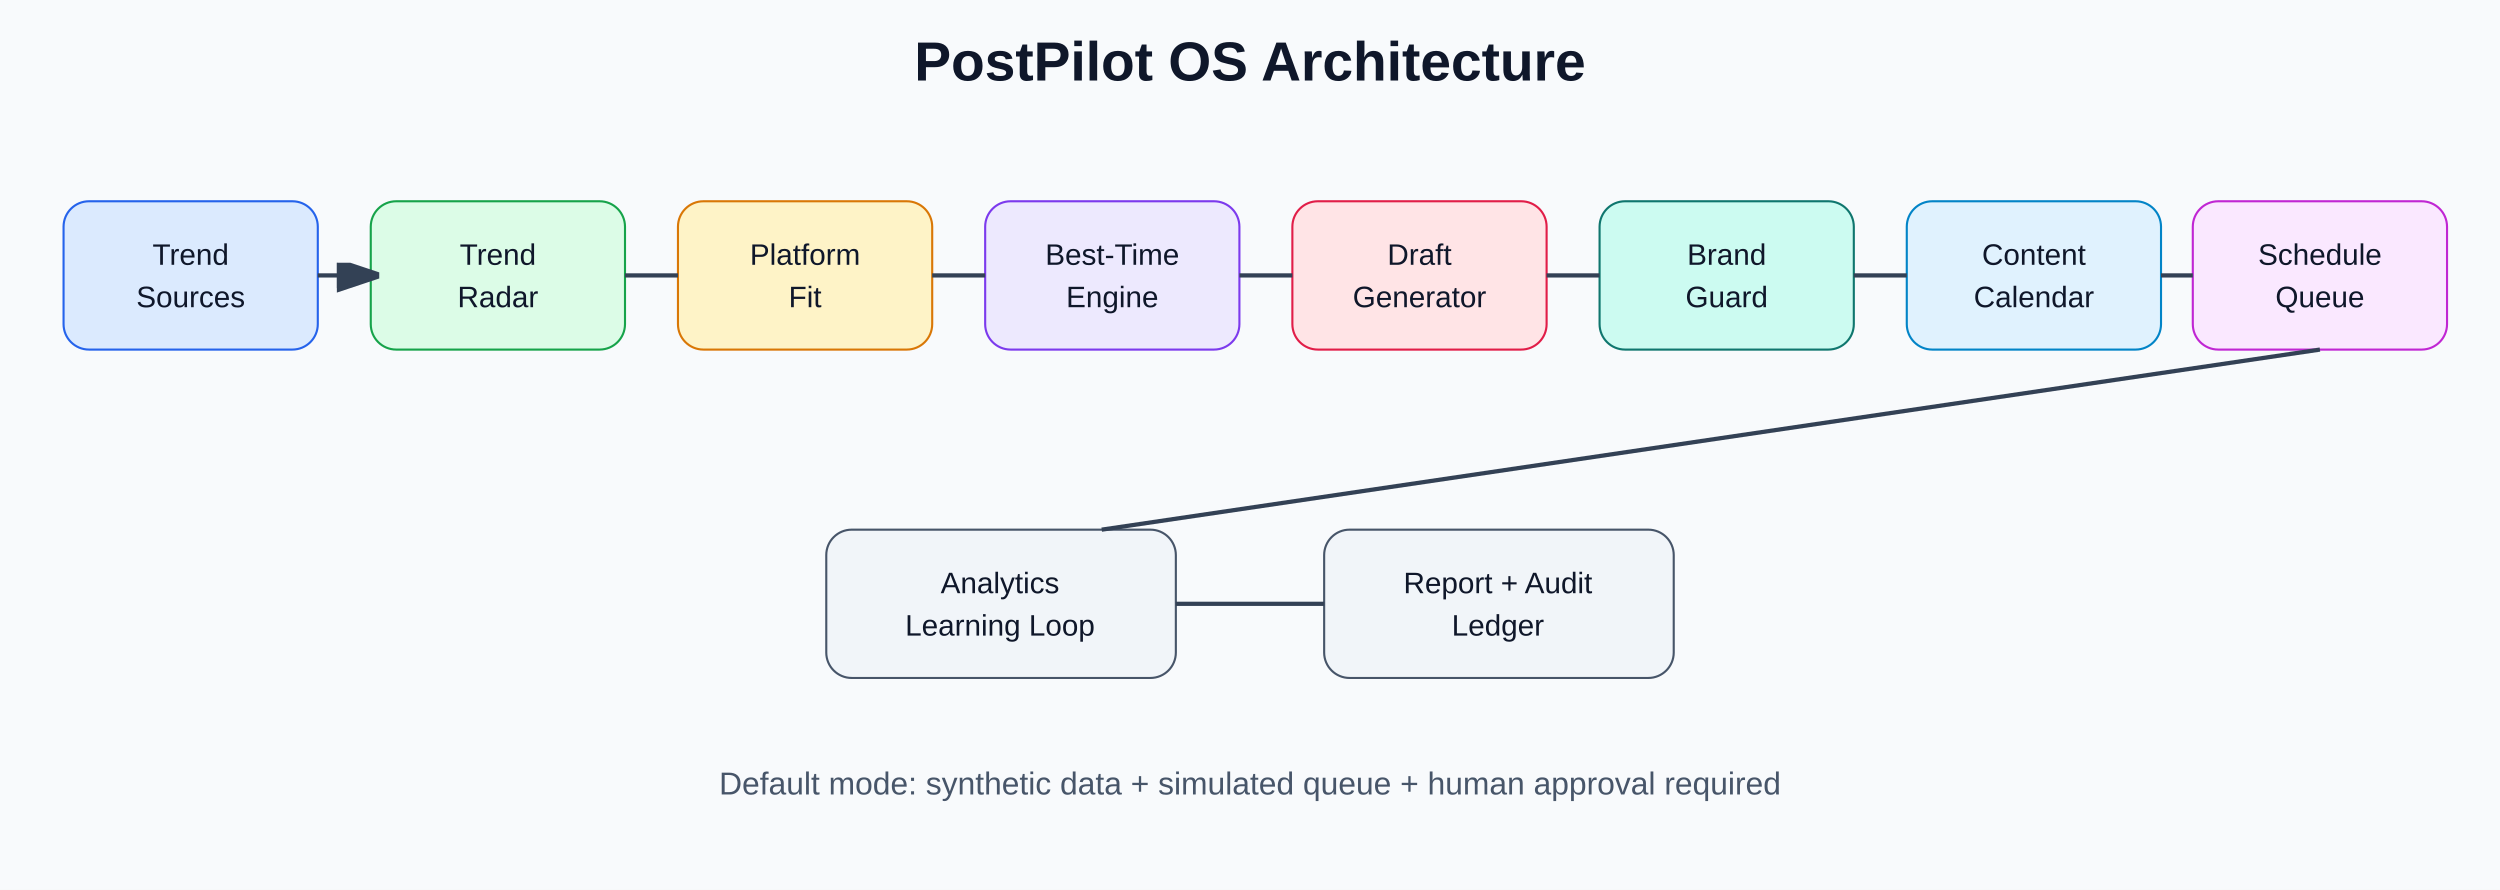
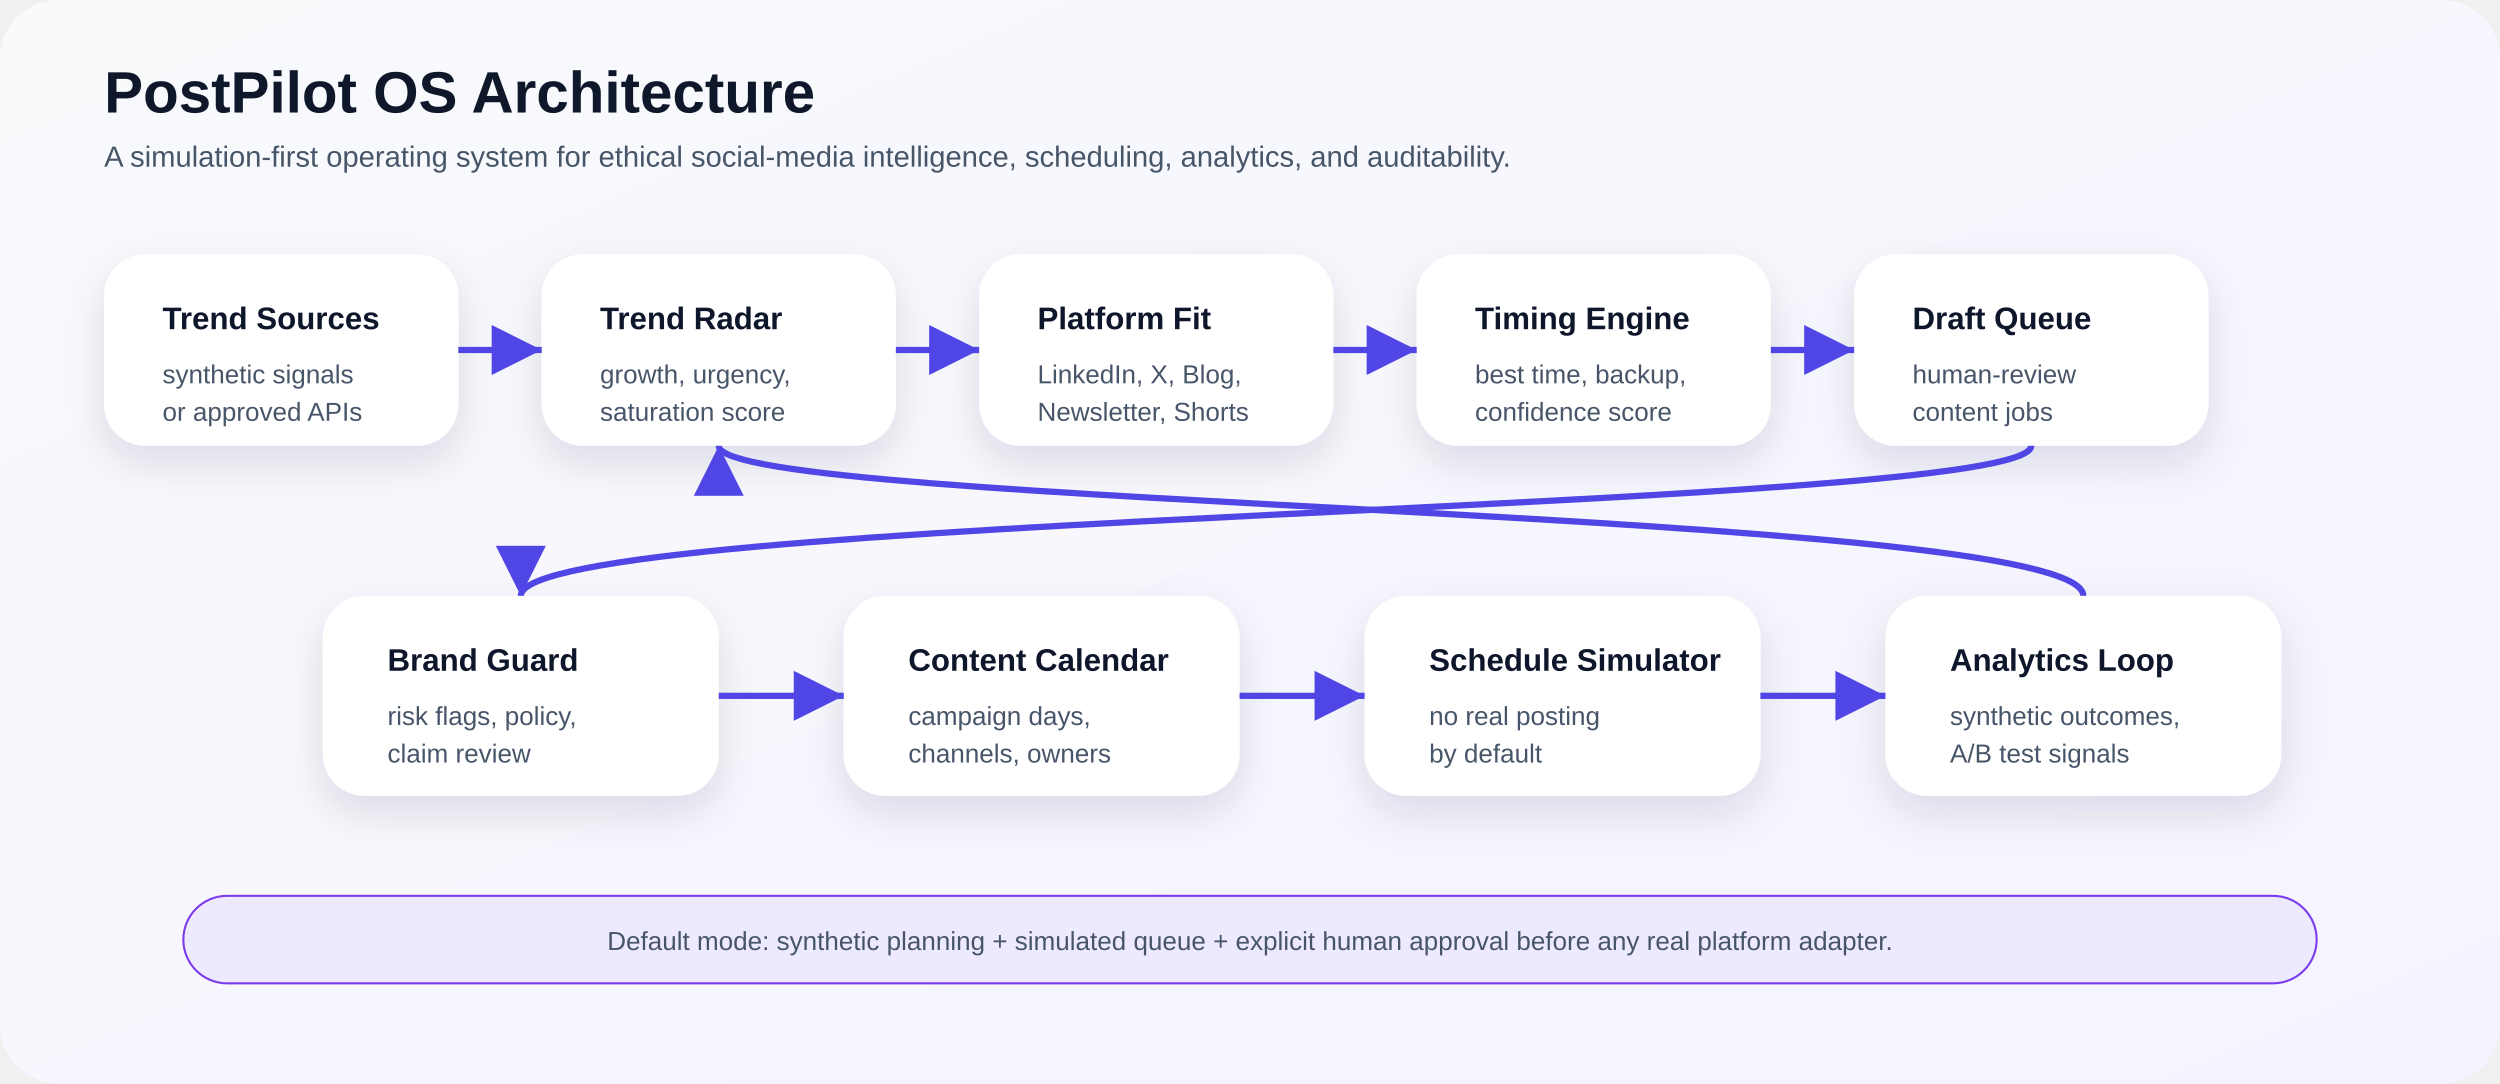
- <svg xmlns="http://www.w3.org/2000/svg" width="1180" height="420" viewBox="0 0 1180 420">
-   <rect width="1180" height="420" fill="#f8fafc" />
-   <text x="590" y="38" text-anchor="middle" font-family="Arial" font-size="26" font-weight="700" fill="#0f172a">PostPilot OS Architecture</text>
-   <g font-family="Arial" font-size="14" fill="#0f172a">
-     <rect x="30" y="95" width="120" height="70" rx="12" fill="#dbeafe" stroke="#2563eb" />
-     <text x="90" y="125" text-anchor="middle">Trend</text>
-     <text x="90" y="145" text-anchor="middle">Sources</text>
-     <rect x="175" y="95" width="120" height="70" rx="12" fill="#dcfce7" stroke="#16a34a" />
-     <text x="235" y="125" text-anchor="middle">Trend</text>
-     <text x="235" y="145" text-anchor="middle">Radar</text>
-     <rect x="320" y="95" width="120" height="70" rx="12" fill="#fef3c7" stroke="#d97706" />
-     <text x="380" y="125" text-anchor="middle">Platform</text>
-     <text x="380" y="145" text-anchor="middle">Fit</text>
-     <rect x="465" y="95" width="120" height="70" rx="12" fill="#ede9fe" stroke="#7c3aed" />
-     <text x="525" y="125" text-anchor="middle">Best-Time</text>
-     <text x="525" y="145" text-anchor="middle">Engine</text>
-     <rect x="610" y="95" width="120" height="70" rx="12" fill="#ffe4e6" stroke="#e11d48" />
-     <text x="670" y="125" text-anchor="middle">Draft</text>
-     <text x="670" y="145" text-anchor="middle">Generator</text>
-     <rect x="755" y="95" width="120" height="70" rx="12" fill="#ccfbf1" stroke="#0f766e" />
-     <text x="815" y="125" text-anchor="middle">Brand</text>
-     <text x="815" y="145" text-anchor="middle">Guard</text>
-     <rect x="900" y="95" width="120" height="70" rx="12" fill="#e0f2fe" stroke="#0284c7" />
-     <text x="960" y="125" text-anchor="middle">Content</text>
-     <text x="960" y="145" text-anchor="middle">Calendar</text>
-     <rect x="1035" y="95" width="120" height="70" rx="12" fill="#fae8ff" stroke="#c026d3" />
-     <text x="1095" y="125" text-anchor="middle">Schedule</text>
-     <text x="1095" y="145" text-anchor="middle">Queue</text>
-     <rect x="390" y="250" width="165" height="70" rx="12" fill="#f1f5f9" stroke="#475569" />
-     <text x="472" y="280" text-anchor="middle">Analytics</text>
-     <text x="472" y="300" text-anchor="middle">Learning Loop</text>
-     <rect x="625" y="250" width="165" height="70" rx="12" fill="#f1f5f9" stroke="#475569" />
-     <text x="707" y="280" text-anchor="middle">Report + Audit</text>
-     <text x="707" y="300" text-anchor="middle">Ledger</text>
+ <svg xmlns="http://www.w3.org/2000/svg" width="1200" height="520" viewBox="0 0 1200 520" role="img" aria-label="PostPilot OS architecture">
+   <defs>
+     <linearGradient id="bg" x1="0" y1="0" x2="1" y2="1">
+       <stop offset="0%" stop-color="#f8fafc" />
+       <stop offset="100%" stop-color="#f5f3ff" />
+     </linearGradient>
+     <marker id="arrow" markerWidth="12" markerHeight="12" refX="10" refY="6" orient="auto">
+       <path d="M2,2 L10,6 L2,10 z" fill="#4f46e5" />
+     </marker>
+     <filter id="shadow">
+       <feDropShadow dx="0" dy="8" stdDeviation="10" flood-color="#0f172a" flood-opacity="0.12" />
+     </filter>
+     <style>
+       .title{font:800 28px Arial,Helvetica,sans-serif;fill:#0f172a}
+       .subtitle{font:500 14px Arial,Helvetica,sans-serif;fill:#475569}
+       .label{font:700 15px Arial,Helvetica,sans-serif;fill:#0f172a}
+       .small{font:500 12.5px Arial,Helvetica,sans-serif;fill:#475569}
+       .arrow{stroke:#4f46e5;stroke-width:3;marker-end:url(#arrow);fill:none}
+     </style>
+   </defs>
+   <rect width="1200" height="520" rx="28" fill="url(#bg)" />
+   <text class="title" x="50" y="54">PostPilot OS Architecture</text>
+   <text class="subtitle" x="50" y="80">A simulation-first operating system for ethical social-media intelligence, scheduling, analytics, and auditability.</text>
+   <g filter="url(#shadow)">
+     <rect x="50" y="122" width="170" height="92" rx="20" fill="#ffffff" />
+     <text class="label" x="78" y="158">Trend Sources</text>
+     <text class="small" x="78" y="184">synthetic signals</text>
+     <text class="small" x="78" y="202">or approved APIs</text>
+     <rect x="260" y="122" width="170" height="92" rx="20" fill="#ffffff" />
+     <text class="label" x="288" y="158">Trend Radar</text>
+     <text class="small" x="288" y="184">growth, urgency,</text>
+     <text class="small" x="288" y="202">saturation score</text>
+     <rect x="470" y="122" width="170" height="92" rx="20" fill="#ffffff" />
+     <text class="label" x="498" y="158">Platform Fit</text>
+     <text class="small" x="498" y="184">LinkedIn, X, Blog,</text>
+     <text class="small" x="498" y="202">Newsletter, Shorts</text>
+     <rect x="680" y="122" width="170" height="92" rx="20" fill="#ffffff" />
+     <text class="label" x="708" y="158">Timing Engine</text>
+     <text class="small" x="708" y="184">best time, backup,</text>
+     <text class="small" x="708" y="202">confidence score</text>
+     <rect x="890" y="122" width="170" height="92" rx="20" fill="#ffffff" />
+     <text class="label" x="918" y="158">Draft Queue</text>
+     <text class="small" x="918" y="184">human-review</text>
+     <text class="small" x="918" y="202">content jobs</text>
+     <rect x="155" y="286" width="190" height="96" rx="20" fill="#ffffff" />
+     <text class="label" x="186" y="322">Brand Guard</text>
+     <text class="small" x="186" y="348">risk flags, policy,</text>
+     <text class="small" x="186" y="366">claim review</text>
+     <rect x="405" y="286" width="190" height="96" rx="20" fill="#ffffff" />
+     <text class="label" x="436" y="322">Content Calendar</text>
+     <text class="small" x="436" y="348">campaign days,</text>
+     <text class="small" x="436" y="366">channels, owners</text>
+     <rect x="655" y="286" width="190" height="96" rx="20" fill="#ffffff" />
+     <text class="label" x="686" y="322">Schedule Simulator</text>
+     <text class="small" x="686" y="348">no real posting</text>
+     <text class="small" x="686" y="366">by default</text>
+     <rect x="905" y="286" width="190" height="96" rx="20" fill="#ffffff" />
+     <text class="label" x="936" y="322">Analytics Loop</text>
+     <text class="small" x="936" y="348">synthetic outcomes,</text>
+     <text class="small" x="936" y="366">A/B test signals</text>
  </g>
-   <g stroke="#334155" stroke-width="2" marker-end="url(#arrow)">
-     <defs>
-       <marker id="arrow" markerWidth="10" markerHeight="10" refX="8" refY="3" orient="auto">
-         <path d="M0,0 L0,6 L9,3 z" fill="#334155" />
-       </marker>
-     </defs>
-     <line x1="150" y1="130" x2="175" y2="130" />
-     <line x1="295" y1="130" x2="320" y2="130" />
-     <line x1="440" y1="130" x2="465" y2="130" />
-     <line x1="585" y1="130" x2="610" y2="130" />
-     <line x1="730" y1="130" x2="755" y2="130" />
-     <line x1="875" y1="130" x2="900" y2="130" />
-     <line x1="1020" y1="130" x2="1035" y2="130" />
-     <line x1="1095" y1="165" x2="520" y2="250" />
-     <line x1="555" y1="285" x2="625" y2="285" />
-   </g>
-   <text x="590" y="375" text-anchor="middle" font-family="Arial" font-size="15" fill="#475569">Default mode: synthetic data + simulated queue + human approval required</text>
+   <path class="arrow" d="M220 168 L260 168" />
+   <path class="arrow" d="M430 168 L470 168" />
+   <path class="arrow" d="M640 168 L680 168" />
+   <path class="arrow" d="M850 168 L890 168" />
+   <path class="arrow" d="M975 214 C975 246 250 246 250 286" />
+   <path class="arrow" d="M345 334 L405 334" />
+   <path class="arrow" d="M595 334 L655 334" />
+   <path class="arrow" d="M845 334 L905 334" />
+   <path class="arrow" d="M1000 286 C1000 244 345 244 345 214" />
+   <rect x="88" y="430" width="1024" height="42" rx="21" fill="#ede9fe" stroke="#7c3aed" />
+   <text class="small" x="600" y="456" text-anchor="middle">Default mode: synthetic planning + simulated queue + explicit human approval before any real platform adapter.</text>
</svg>
